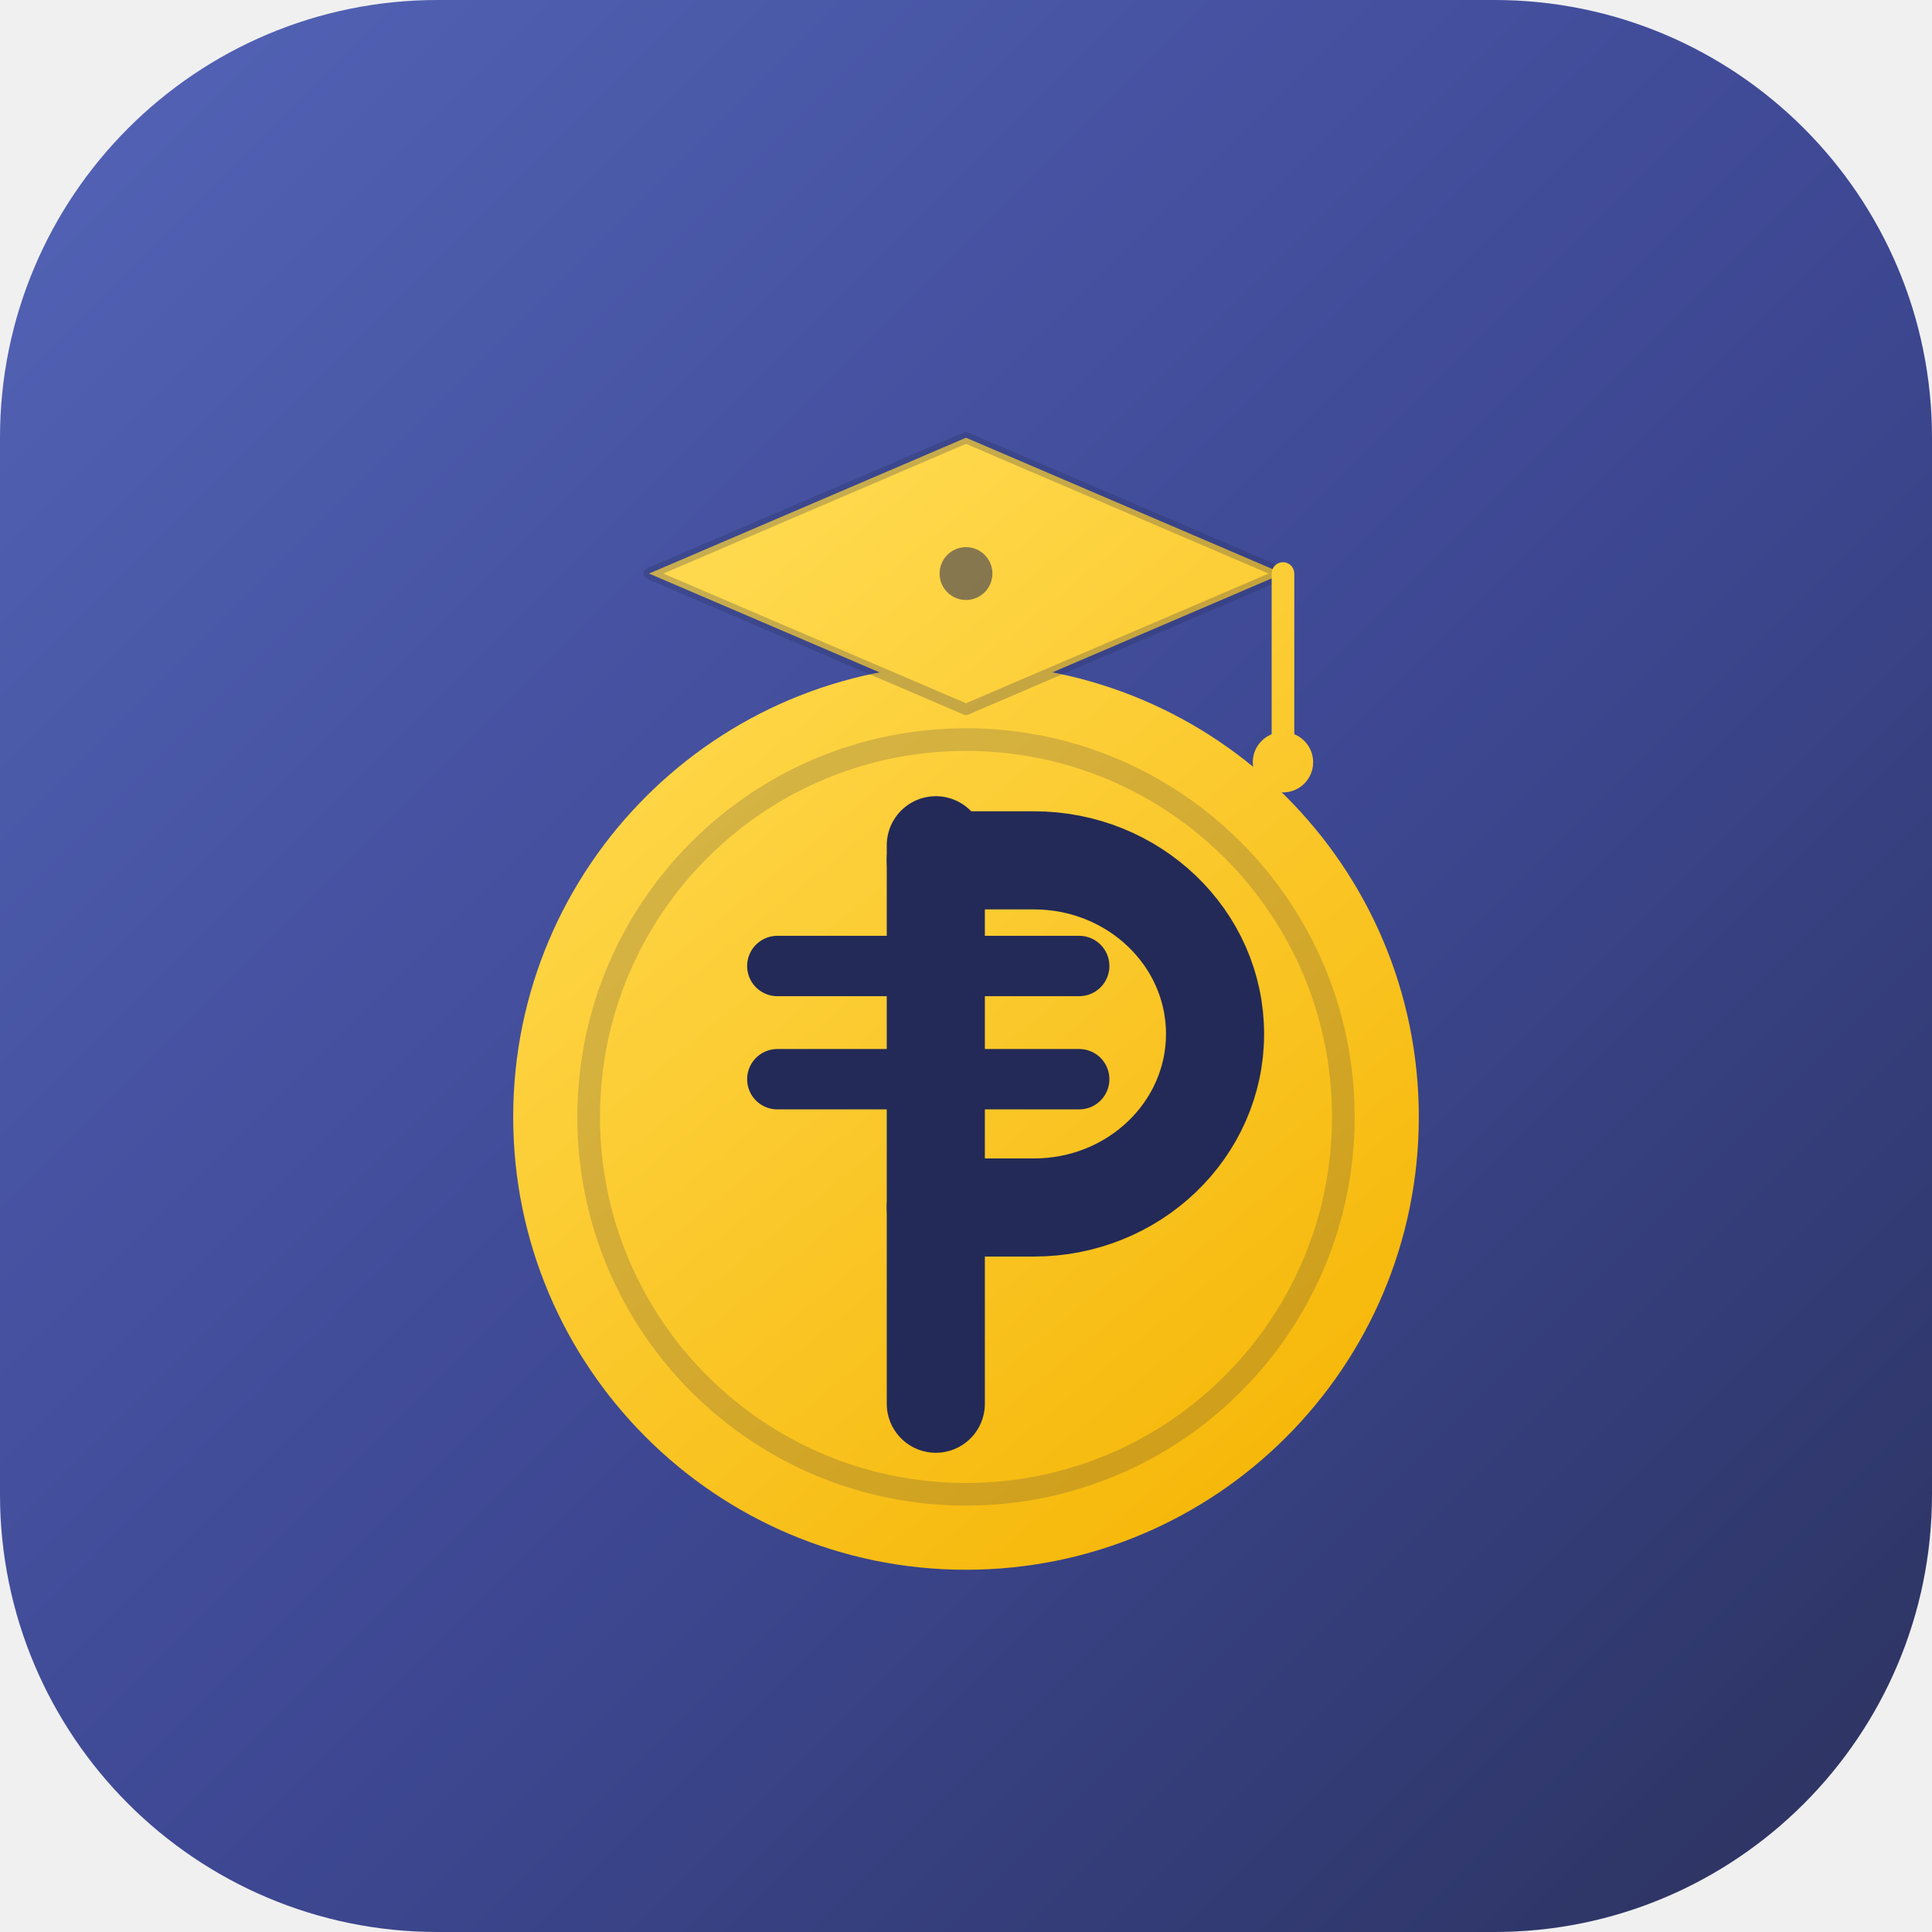
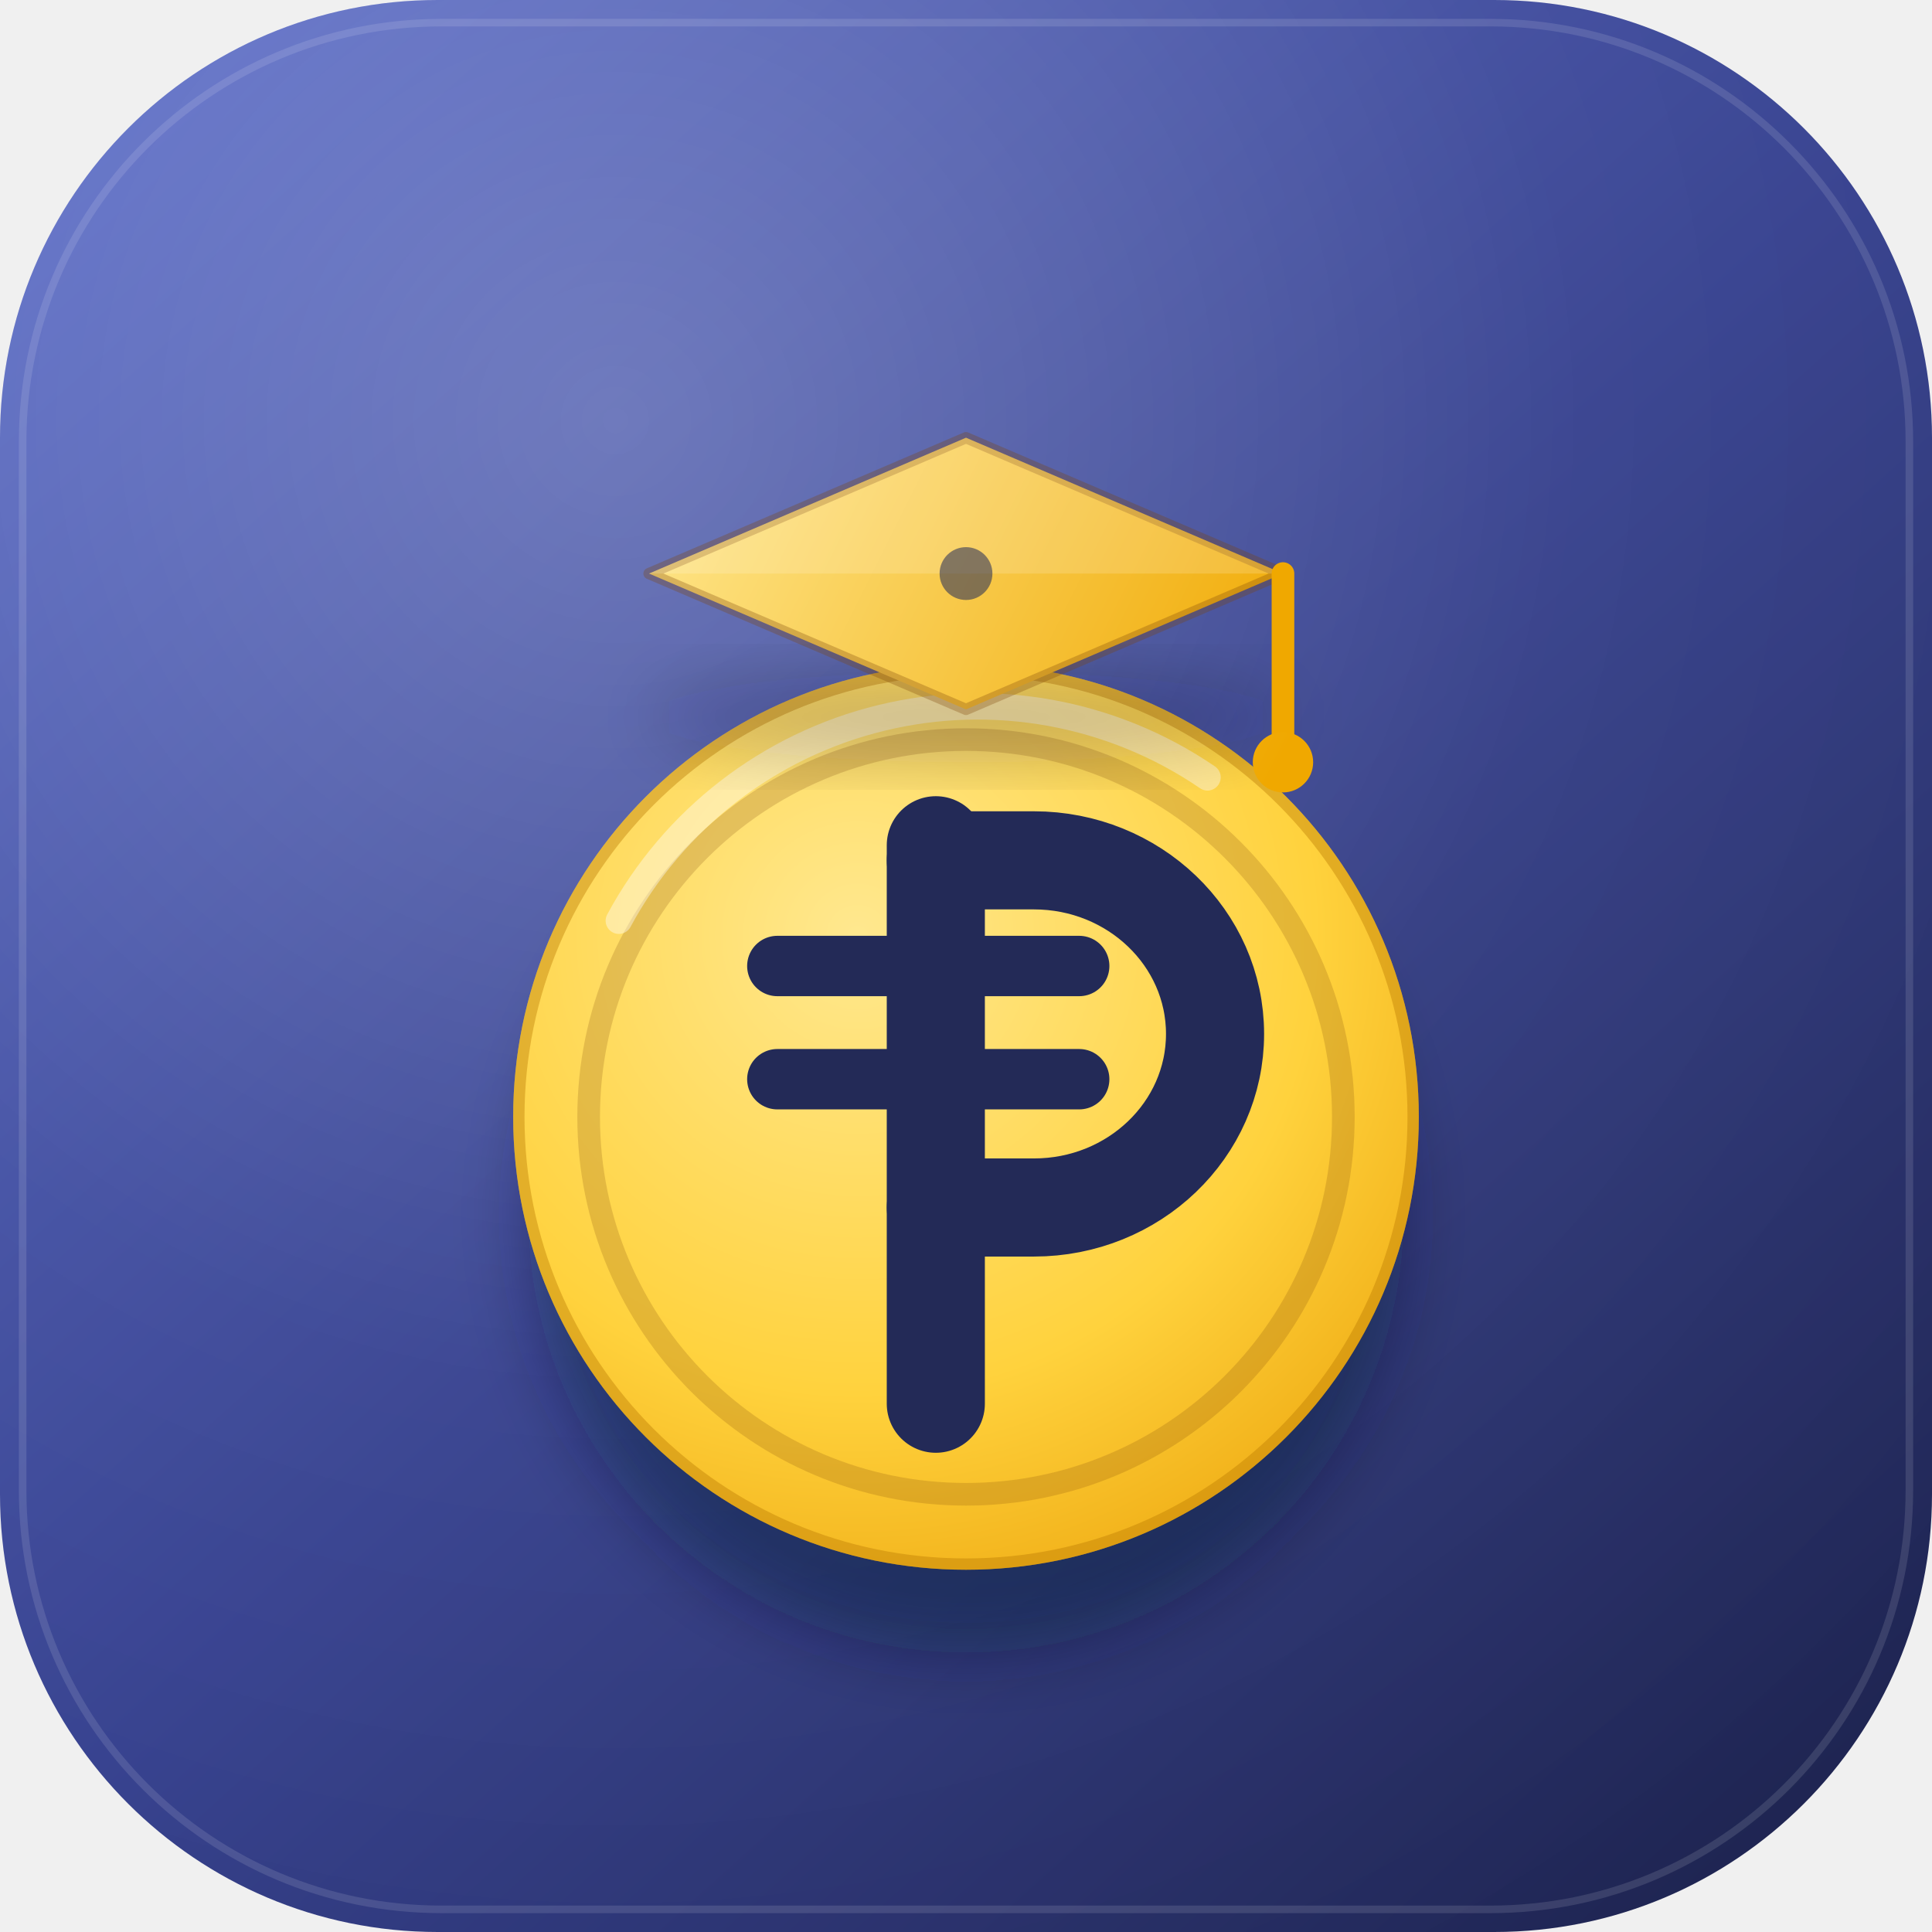
<svg xmlns="http://www.w3.org/2000/svg" width="512" height="512" viewBox="0 0 512 512" fill="none" role="img" aria-label="Ipon Challenge">
  <defs>
-     <linearGradient id="ic-bg" x1="0" y1="0" x2="512" y2="512" gradientUnits="userSpaceOnUse">
-       <stop stop-color="#4D5DB4" />
-       <stop offset="0.55" stop-color="#35408E" />
-       <stop offset="1" stop-color="#232A57" />
+     <linearGradient id="ic-bg" x1="40" y1="20" x2="472" y2="500" gradientUnits="userSpaceOnUse">
+       <stop stop-color="#5566C2" />
+       <stop offset="0.5" stop-color="#35408E" />
+       <stop offset="1" stop-color="#1E2450" />
    </linearGradient>
-     <linearGradient id="ic-gold" x1="160" y1="176" x2="360" y2="420" gradientUnits="userSpaceOnUse">
-       <stop stop-color="#FFD94D" />
-       <stop offset="1" stop-color="#F5B300" />
+     <radialGradient id="ic-sheen" cx="0.32" cy="0.22" r="0.9">
+       <stop stop-color="#ffffff" stop-opacity="0.22" />
+       <stop offset="0.55" stop-color="#ffffff" stop-opacity="0.04" />
+       <stop offset="1" stop-color="#ffffff" stop-opacity="0" />
+     </radialGradient>
+     <radialGradient id="ic-coin" cx="0.38" cy="0.30" r="0.92">
+       <stop stop-color="#FFE88F" />
+       <stop offset="0.55" stop-color="#FFD23D" />
+       <stop offset="1" stop-color="#E89A00" />
+     </radialGradient>
+     <linearGradient id="ic-cap" x1="172" y1="116" x2="340" y2="200" gradientUnits="userSpaceOnUse">
+       <stop stop-color="#FFE88F" />
+       <stop offset="1" stop-color="#F0A800" />
    </linearGradient>
+     <filter id="ic-soft" x="-30%" y="-30%" width="160%" height="160%">
+       <feGaussianBlur stdDeviation="9" />
+     </filter>
  </defs>
  <rect width="512" height="512" rx="116" fill="url(#ic-bg)" />
-   <rect width="512" height="512" rx="116" fill="white" opacity="0.04" />
-   <circle cx="256" cy="296" r="120" fill="url(#ic-gold)" />
-   <circle cx="256" cy="296" r="100" fill="none" stroke="#232A57" stroke-opacity="0.18" stroke-width="6" />
+   <rect width="512" height="512" rx="116" fill="url(#ic-sheen)" />
+   <rect x="6" y="6" width="500" height="500" rx="111" fill="none" stroke="#ffffff" stroke-opacity="0.12" stroke-width="2" />
+   <ellipse cx="256" cy="322" rx="116" ry="116" fill="#0F1330" fill-opacity="0.38" filter="url(#ic-soft)" />
+   <circle cx="256" cy="296" r="120" fill="url(#ic-coin)" />
+   <circle cx="256" cy="296" r="118.5" fill="none" stroke="#B97A00" stroke-opacity="0.40" stroke-width="3" />
+   <circle cx="256" cy="296" r="100" fill="none" stroke="#7C4509" stroke-opacity="0.20" stroke-width="6" />
+   <path d="M164 244 A108 108 0 0 1 320 206" fill="none" stroke="#FFFFFF" stroke-opacity="0.40" stroke-width="7" stroke-linecap="round" />
  <g stroke="#232A57" stroke-linecap="round" fill="none">
    <path d="M248 224 V372" stroke-width="26" />
    <path d="M248 228 h26 a48 46 0 0 1 0 92 h-26" stroke-width="26" />
    <path d="M206 256 H286" stroke-width="16" />
    <path d="M206 286 H286" stroke-width="16" />
  </g>
  <g>
-     <polygon points="256,116 340,152 256,188 172,152" fill="url(#ic-gold)" stroke="#232A57" stroke-opacity="0.25" stroke-width="3" stroke-linejoin="round" />
+     <ellipse cx="256" cy="190" rx="84" ry="12" fill="#0F1330" fill-opacity="0.20" filter="url(#ic-soft)" />
+     <polygon points="256,116 340,152 256,188 172,152" fill="url(#ic-cap)" stroke="#7C4509" stroke-opacity="0.30" stroke-width="3" stroke-linejoin="round" />
+     <polygon points="256,116 340,152 256,152 172,152" fill="#ffffff" fill-opacity="0.16" />
    <circle cx="256" cy="152" r="7" fill="#232A57" fill-opacity="0.55" />
-     <path d="M340 152 V196" stroke="url(#ic-gold)" stroke-width="6" stroke-linecap="round" />
-     <circle cx="340" cy="202" r="8" fill="url(#ic-gold)" />
+     <path d="M340 152 V196" stroke="#F0A800" stroke-width="6" stroke-linecap="round" />
+     <circle cx="340" cy="202" r="8" fill="url(#ic-cap)" />
  </g>
</svg>
